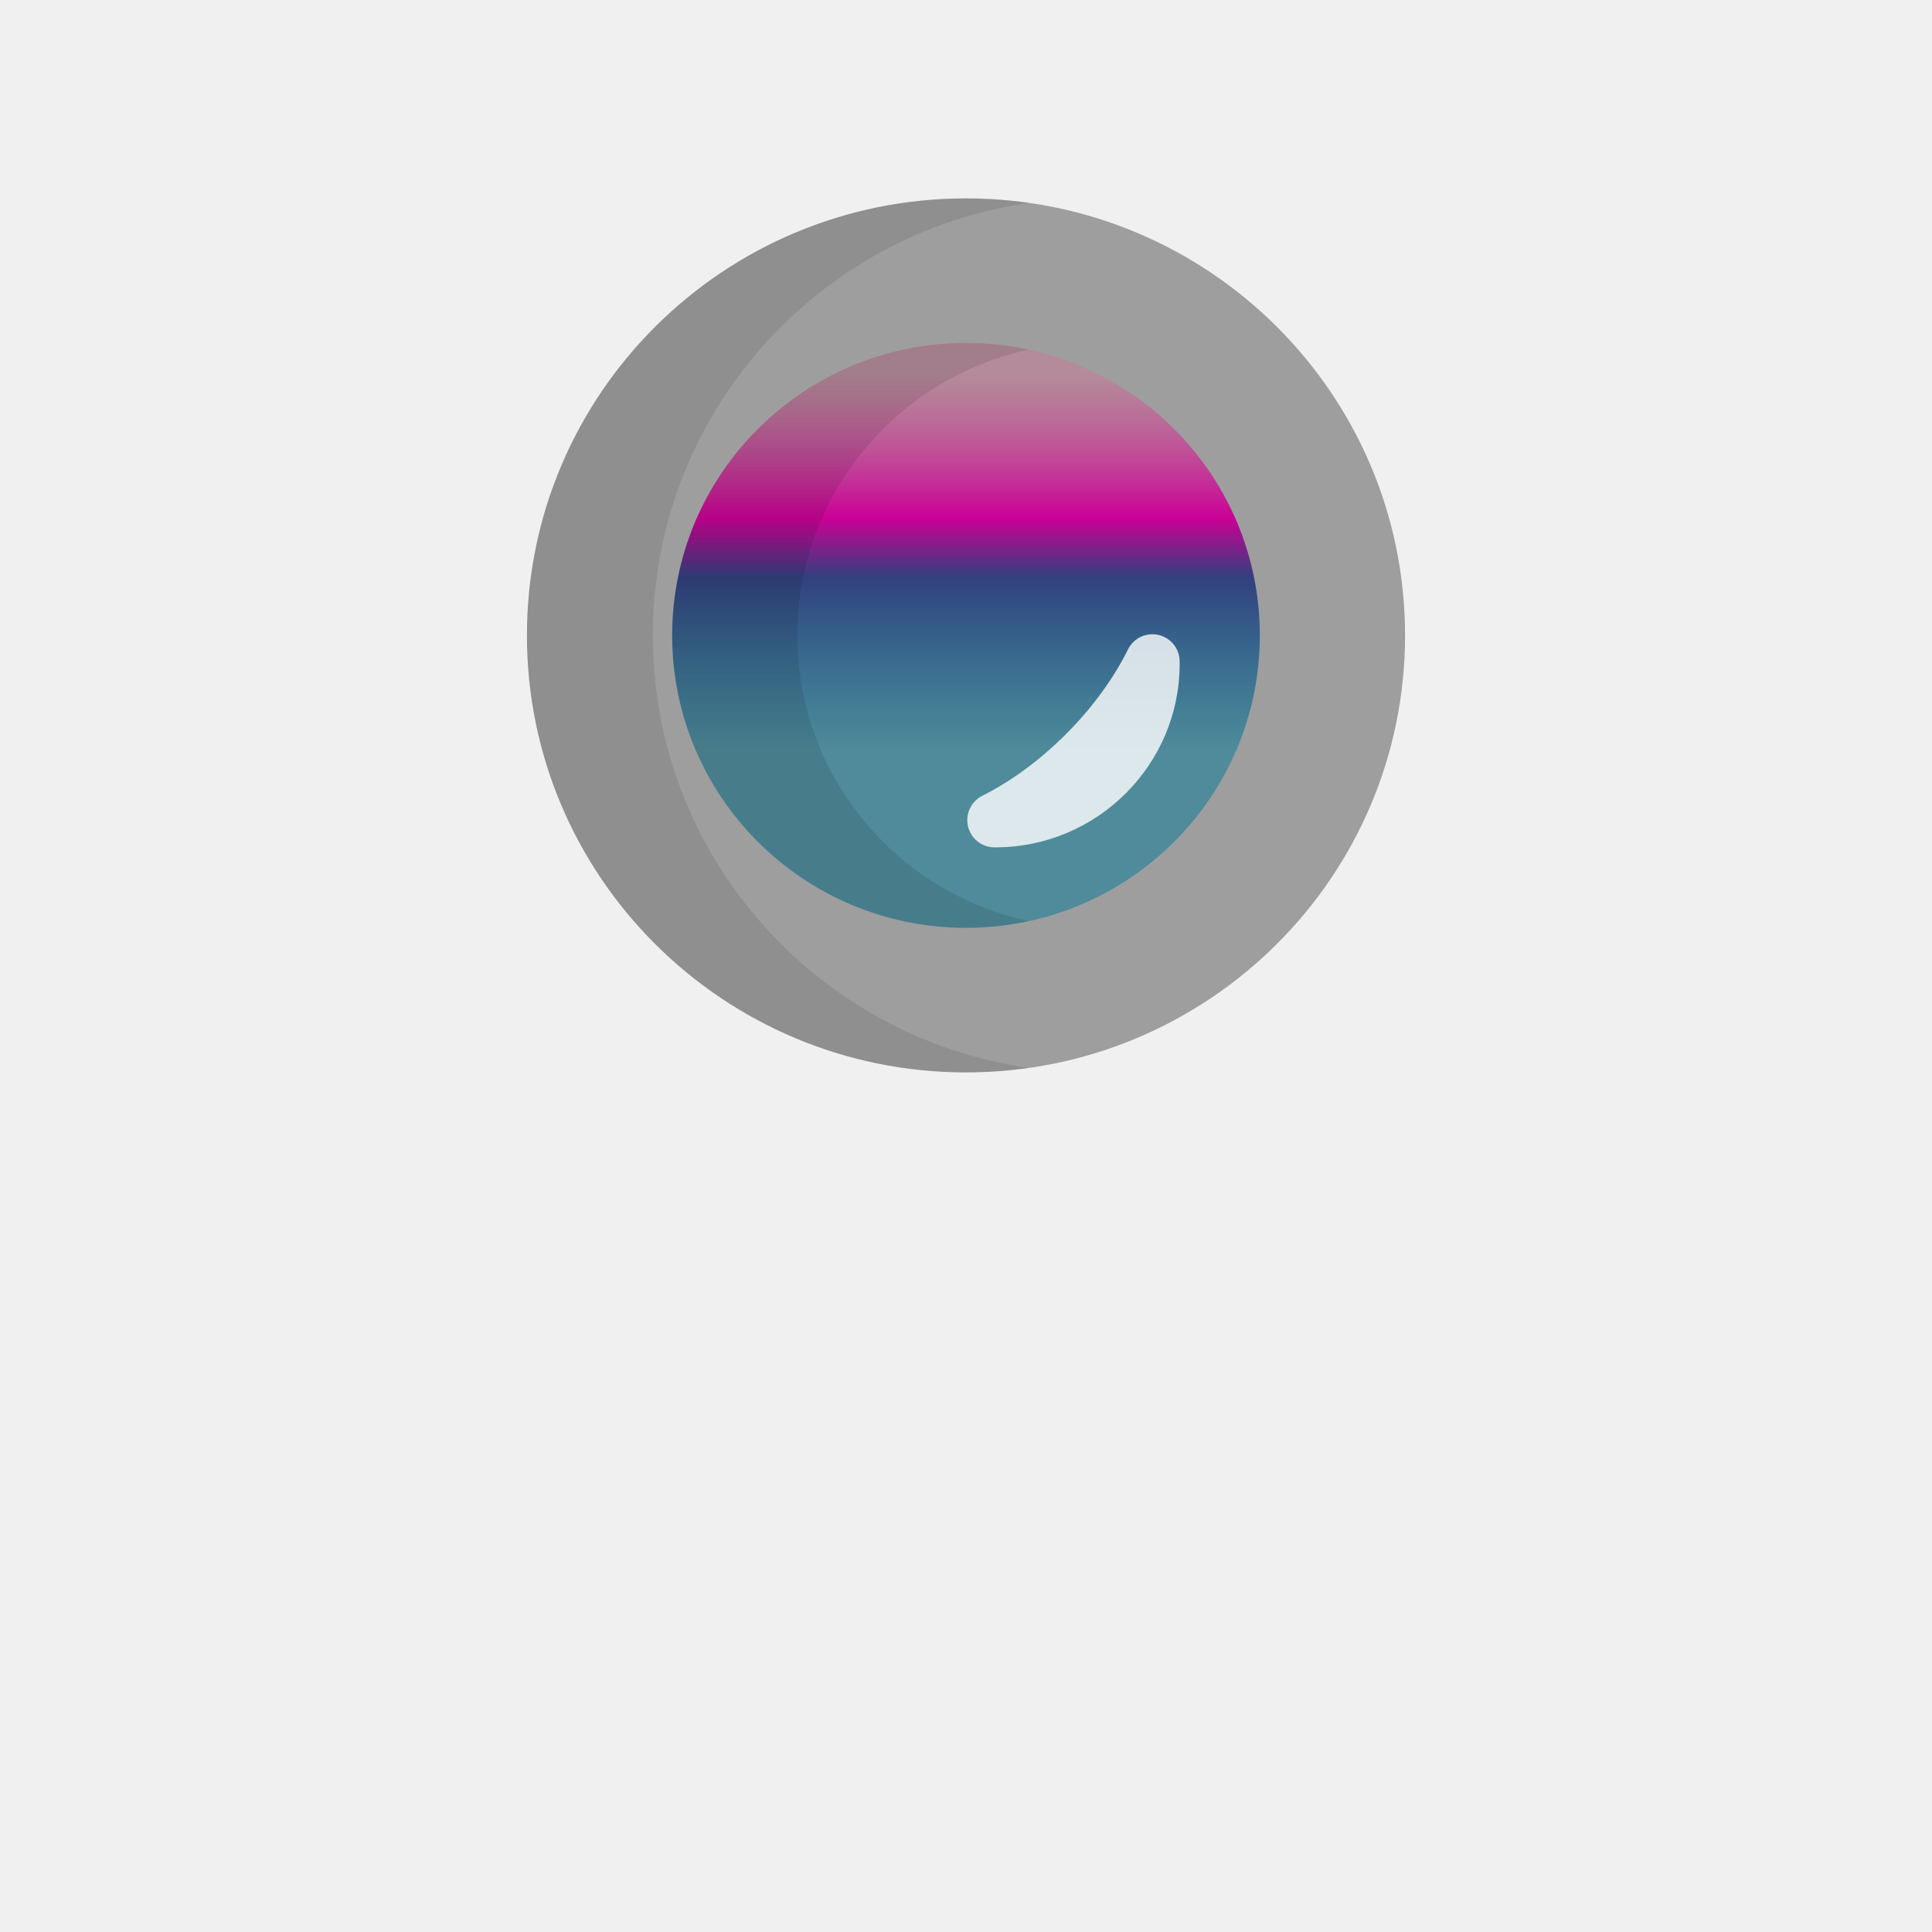
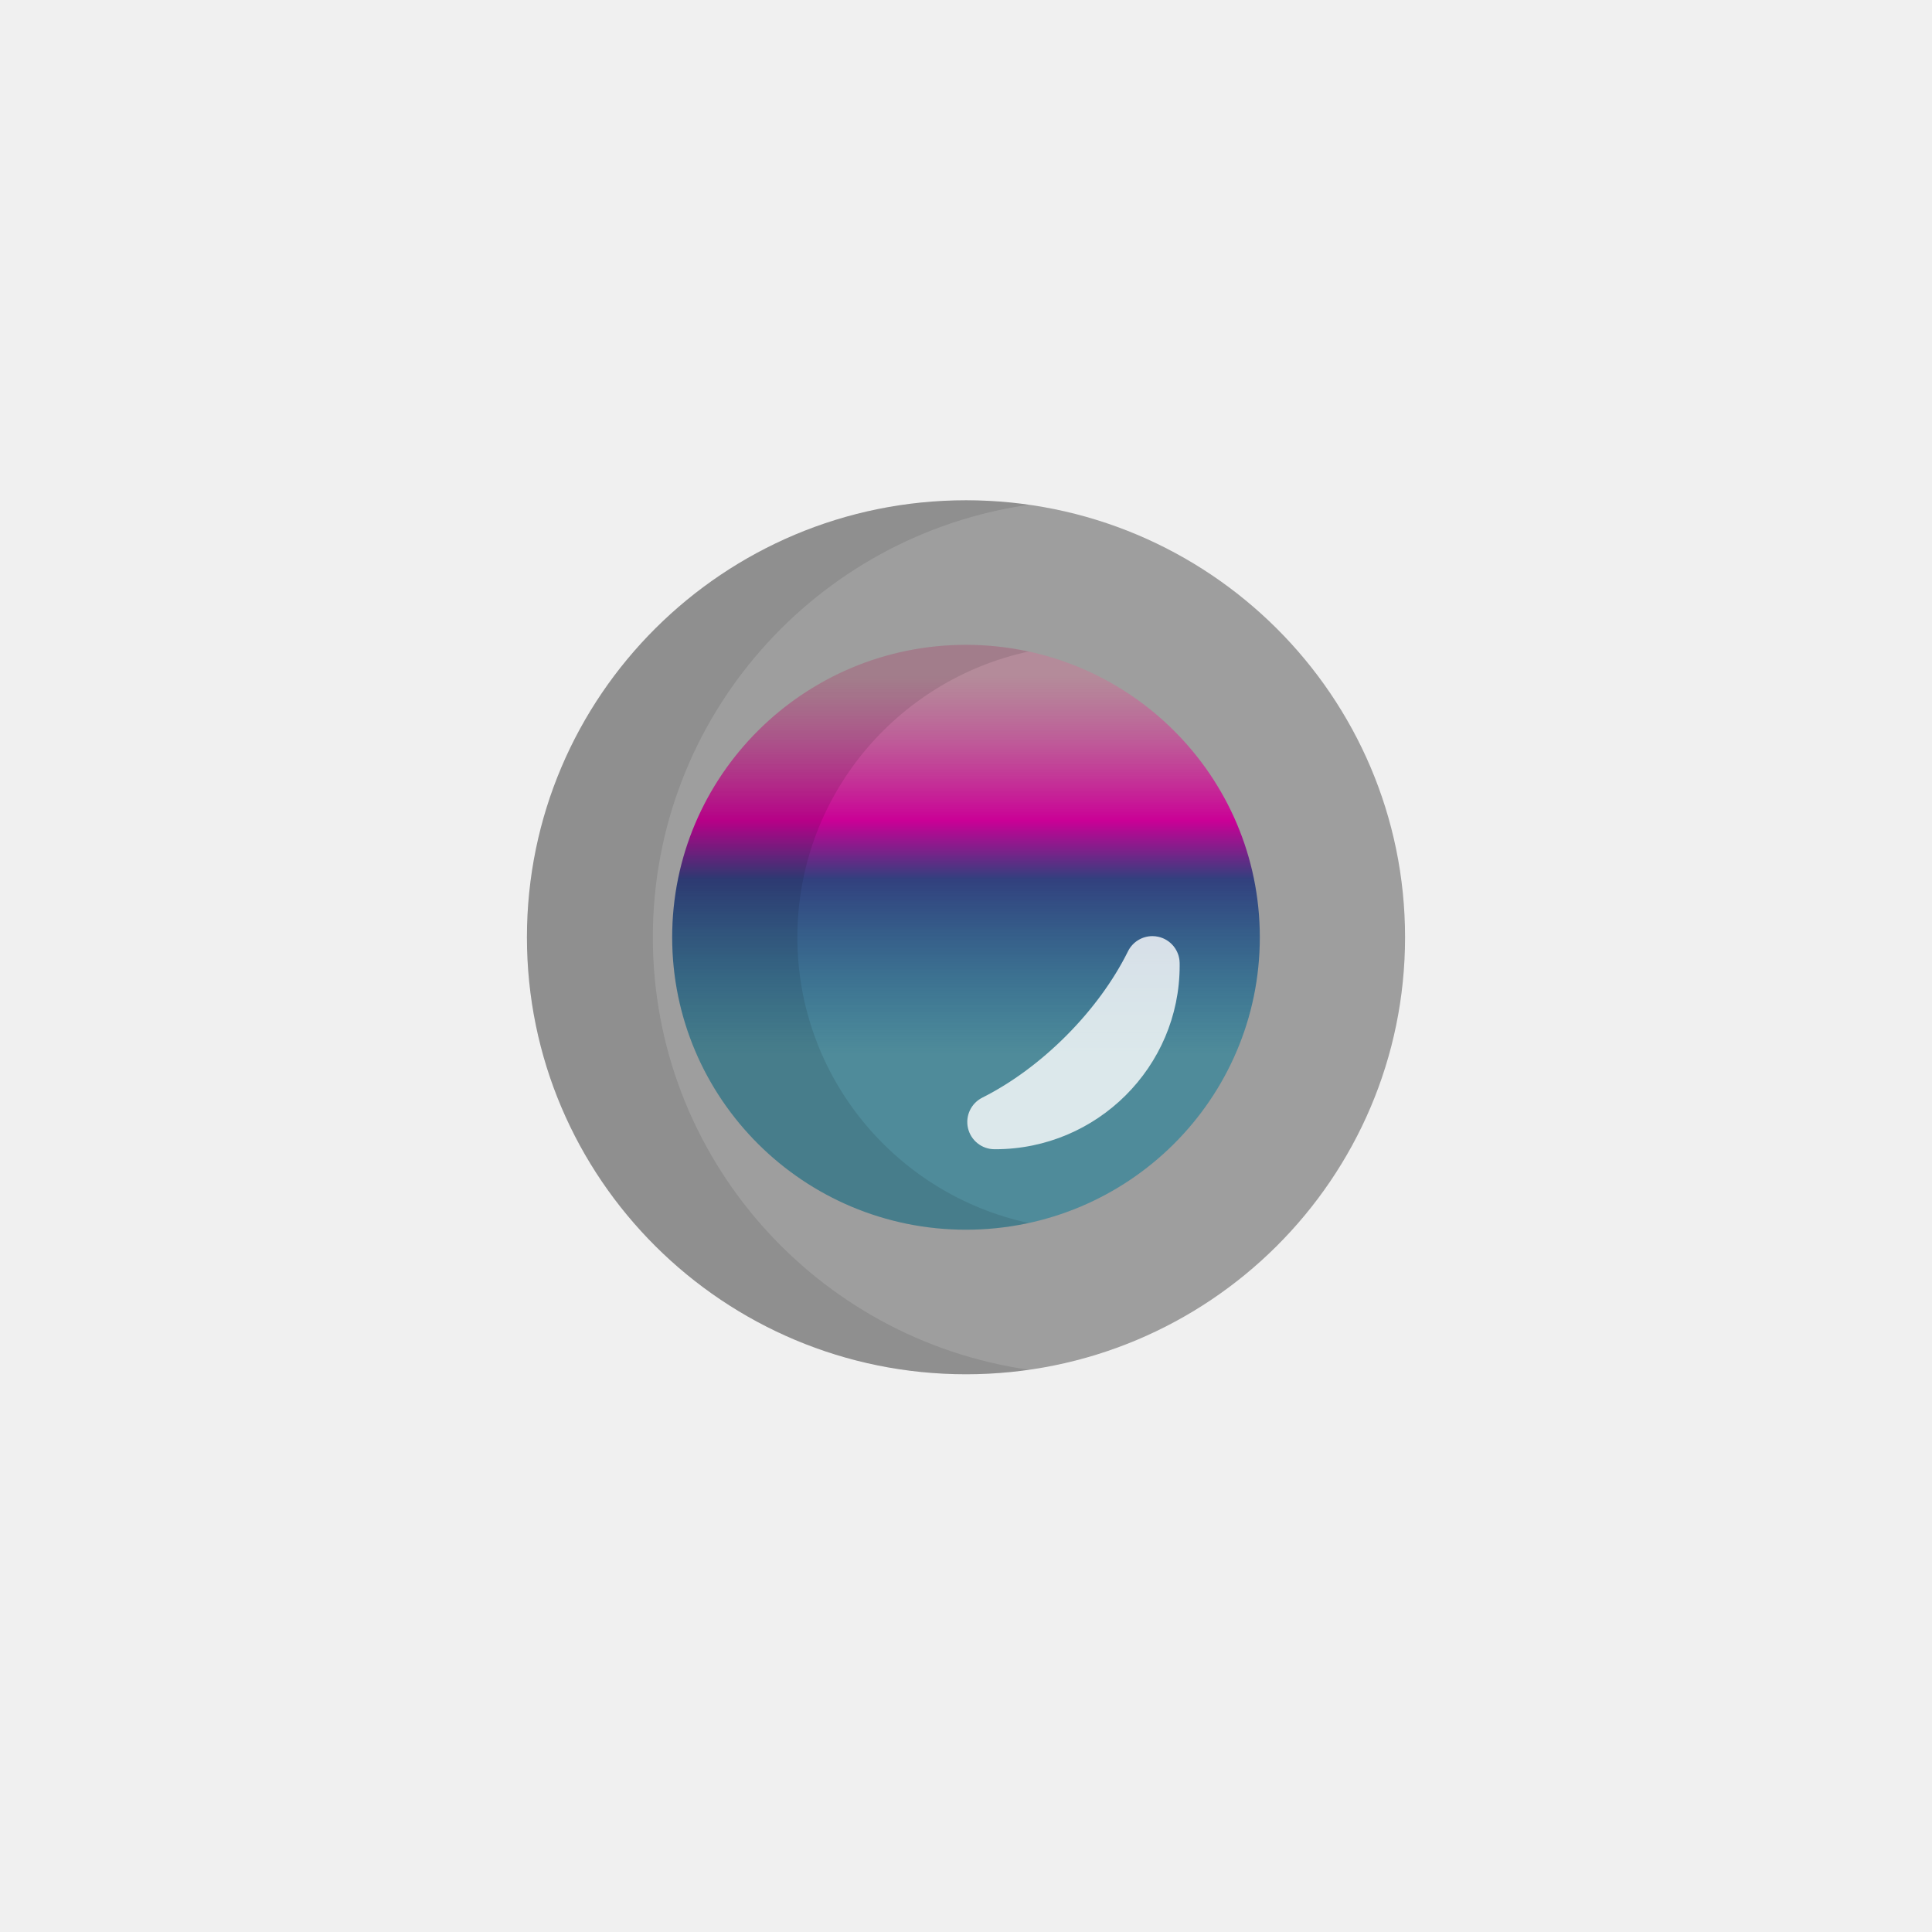
- <svg xmlns="http://www.w3.org/2000/svg" version="1.1" id="Layer_1" x="0px" y="0px" viewBox="0 180 512 512" style="enable-background:new 0 0 512 512;" xml:space="preserve">
+ <svg xmlns="http://www.w3.org/2000/svg" version="1.1" id="Layer_1" x="0px" y="0px" viewBox="0 100 512 512" style="enable-background:new 0 0 512 512;" xml:space="preserve">
  <defs>
    <linearGradient id="grad1" x1="0%" y1="0%" x2="0%" y2="100%">
      <stop id="stop_1" offset="5%" style="stop-color:rgb(202,120,150);stop-opacity:0.5" />
      <stop id="stop_1" offset="30%" style="stop-color:rgb(202,0,150);stop-opacity:1" />
      <stop id="stop_3" offset="40%" style="stop-color:rgb(50, 64, 126);stop-opacity:1" />
      <stop id="stop_1" offset="70%" style="stop-color:rgb(0,120,150);stop-opacity:0.5" />
    </linearGradient>
  </defs>
  <path style="fill:#9e9e9e;" d="M372.357,348.386c0,63.959-52.092,115.809-116.357,115.809c-64.261,0-116.357-51.85-116.357-115.809  s52.095-115.809,116.357-115.809C320.266,232.577,372.357,284.426,372.357,348.386z" />
  <path style="opacity:0.1;enable-background:new    ;" d="M173.006,348.386c0-58.321,43.318-106.565,99.676-114.619  c-5.448-0.778-11.016-1.19-16.682-1.19c-64.261,0-116.357,51.85-116.357,115.809s52.095,115.809,116.357,115.809  c5.665,0,11.234-0.411,16.682-1.189C216.325,454.952,173.006,406.707,173.006,348.386z" />
  <path fill="url(#grad1)" d="M333.865,348.386c0,42.801-34.858,77.499-77.865,77.499c-43.003,0-77.866-34.698-77.866-77.499  c0-42.802,34.862-77.499,77.866-77.499C299.007,270.887,333.865,305.584,333.865,348.386z" />
  <path style="opacity:0.1;enable-background:new    ;" d="M211.31,348.386c0-37.134,26.247-68.151,61.278-75.72  c-5.348-1.155-10.894-1.78-16.589-1.78c-43.003,0-77.866,34.697-77.866,77.499c0,42.801,34.862,77.499,77.866,77.499  c5.695,0,11.241-0.625,16.589-1.781C237.558,416.537,211.31,385.519,211.31,348.386z" />
  <path style="fill:#FFFFFF; opacity: 0.8;" d="M263.52,404.557c-3.337-0.018-6.23-2.322-6.99-5.572c-0.762-3.25,0.806-6.599,3.79-8.097  c7.674-3.853,15.326-9.487,22.131-16.291c6.925-6.925,12.623-14.704,16.481-22.497c1.237-2.498,3.769-4.018,6.466-4.018  c0.532,0,1.066,0.059,1.599,0.179c3.252,0.738,5.577,3.606,5.622,6.94c0.004,0.233,0.006,0.468,0.006,0.702  c0,26.828-21.92,48.655-48.866,48.655L263.52,404.557z" />
</svg>
